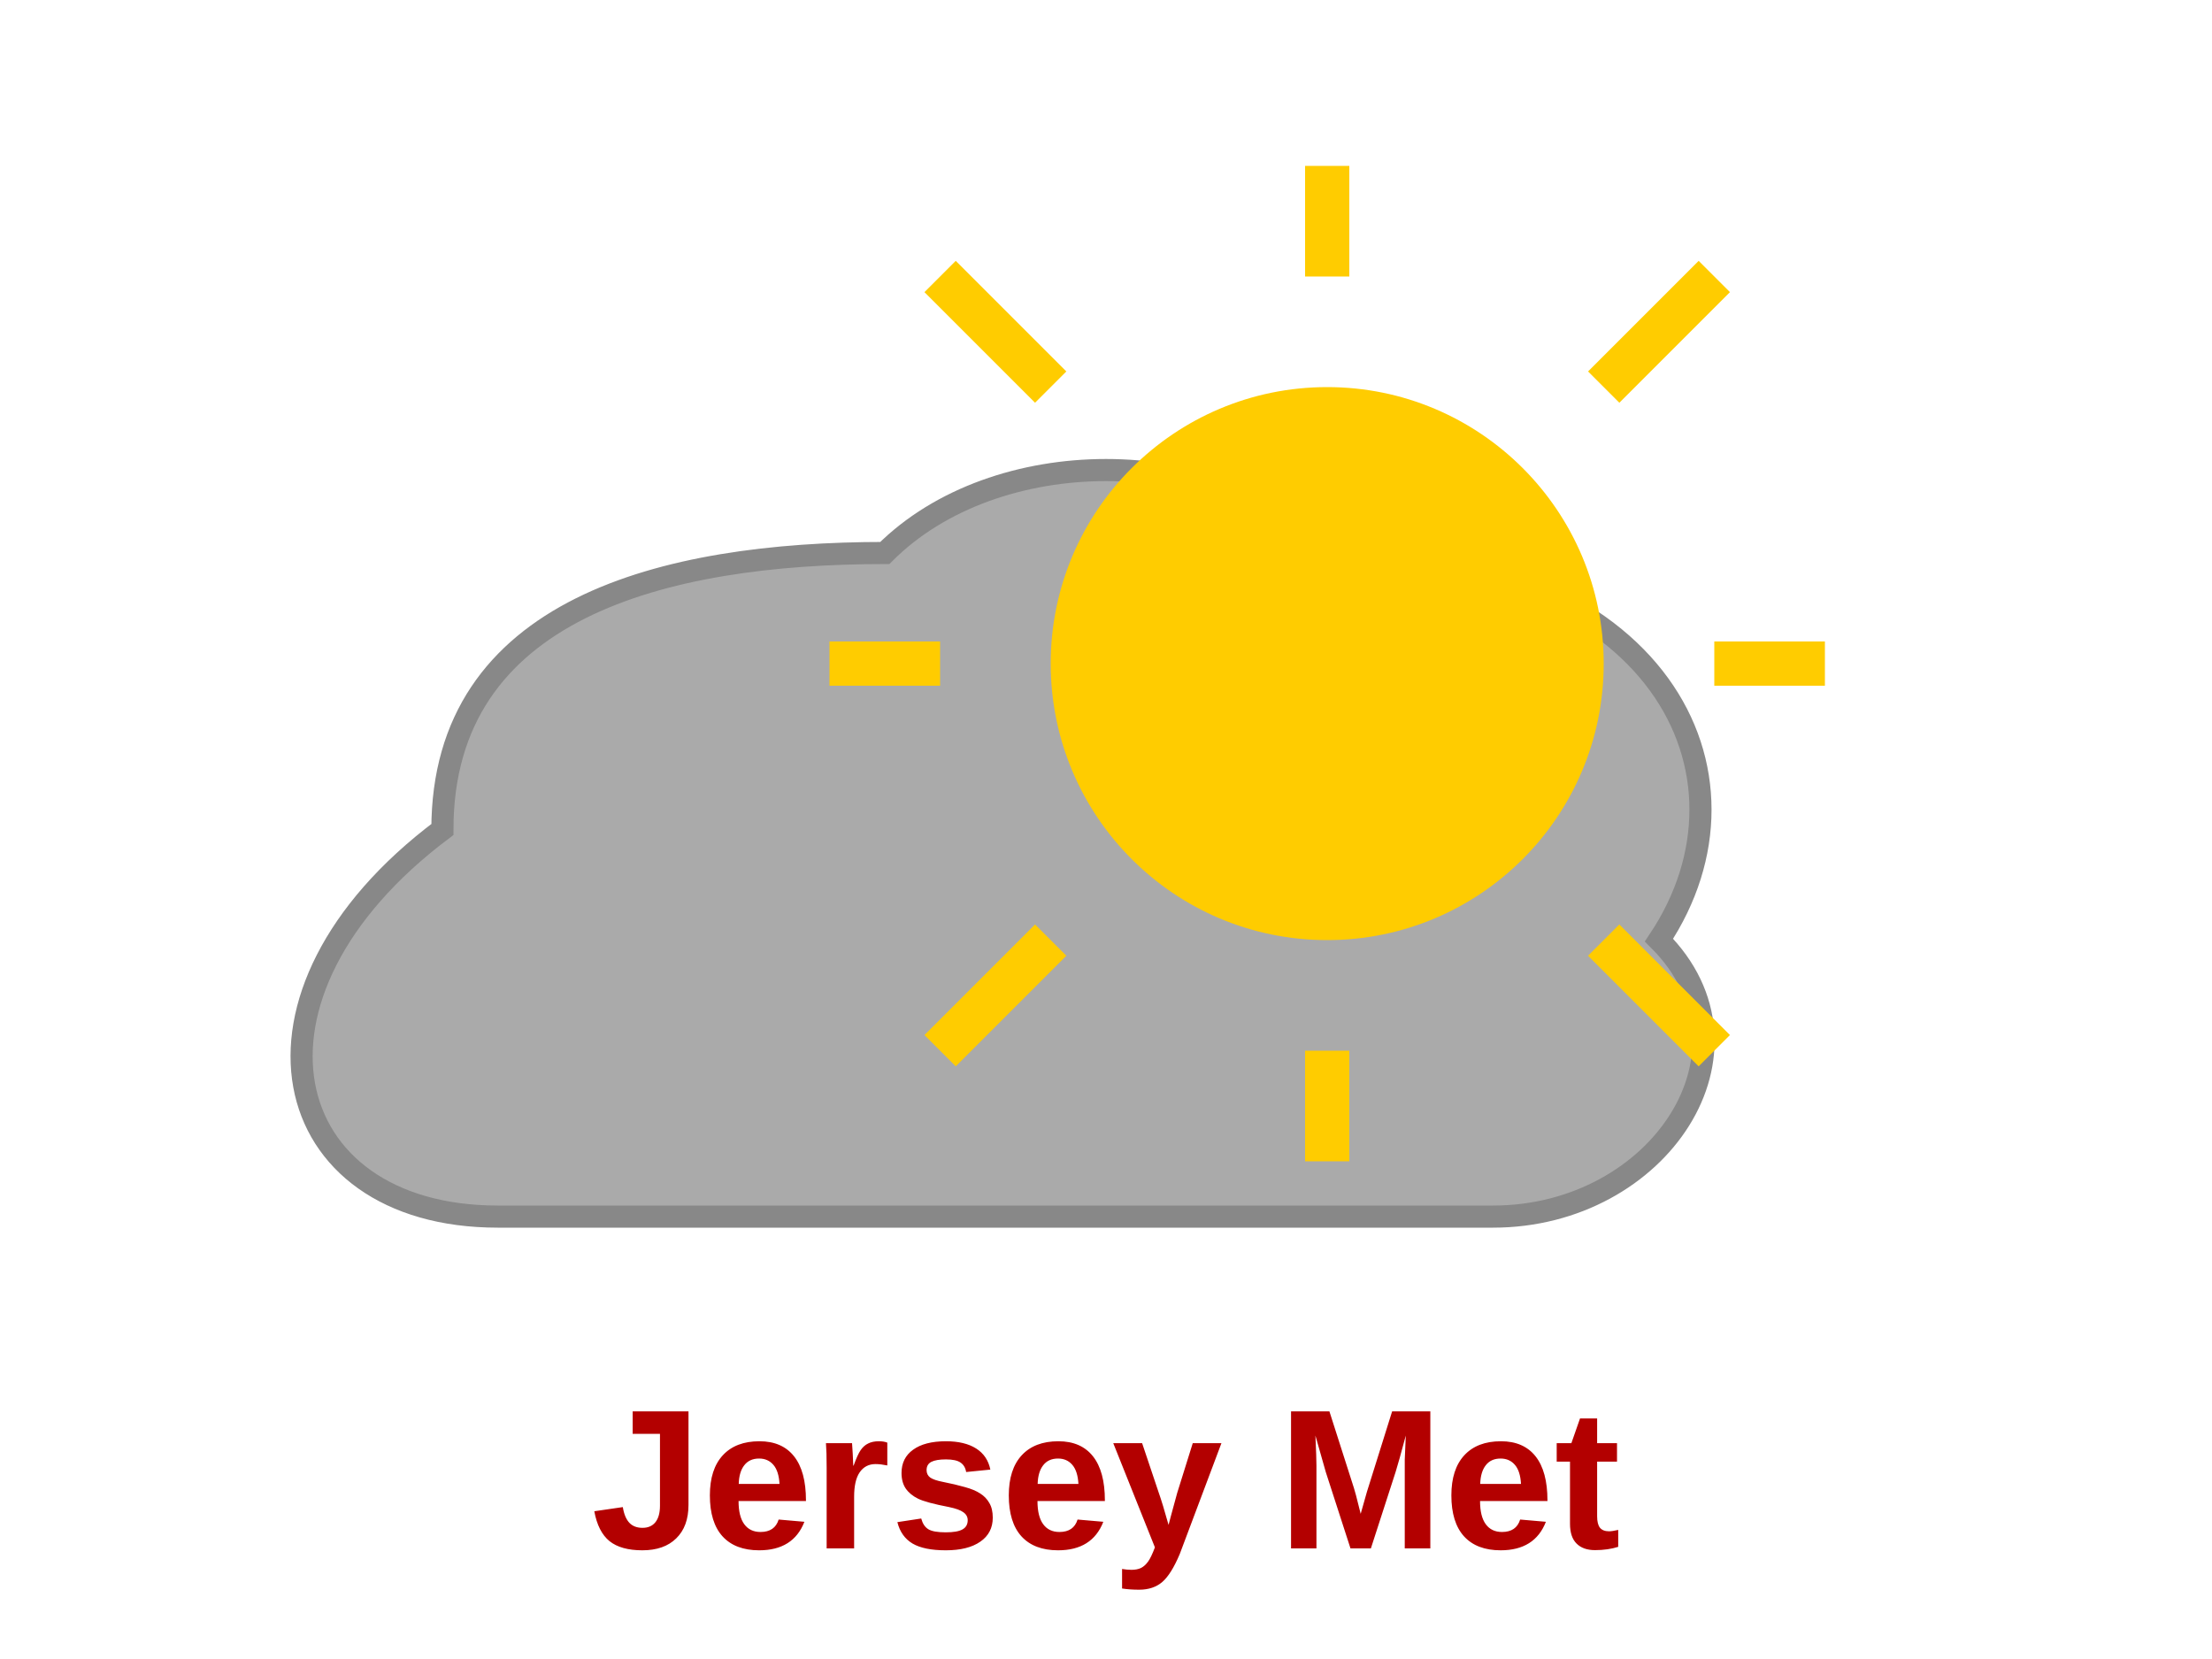
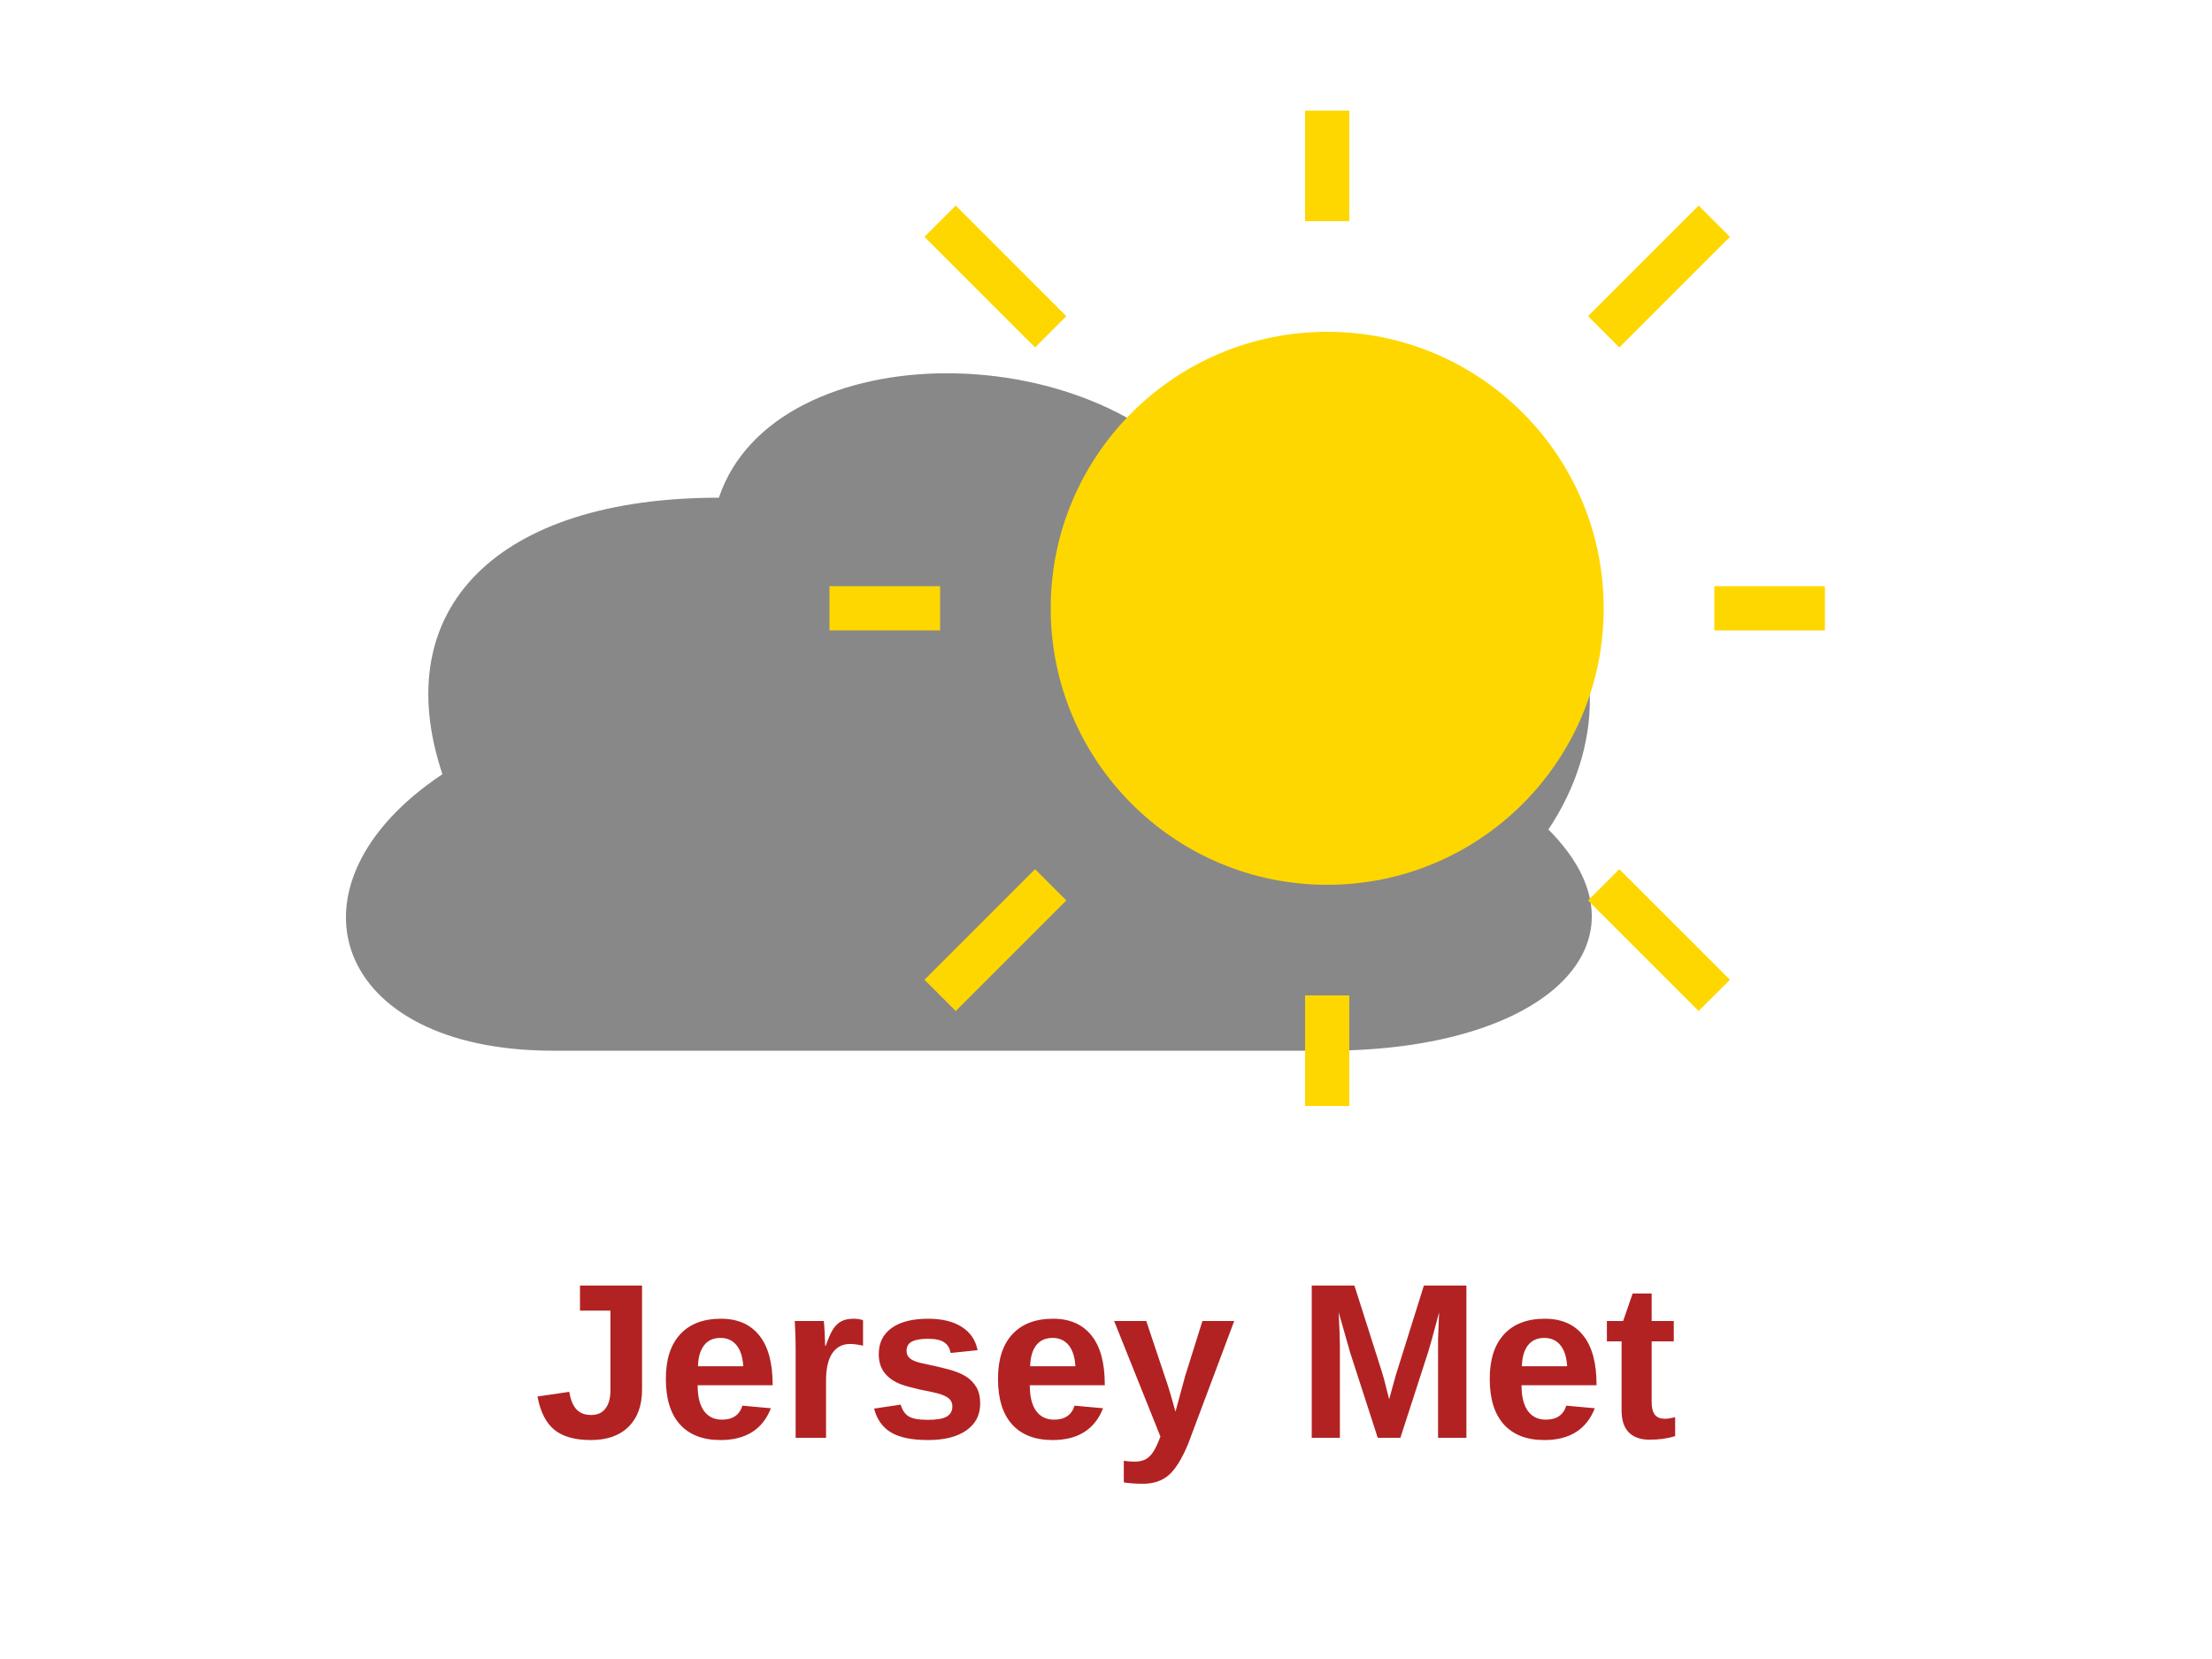
<svg xmlns="http://www.w3.org/2000/svg" viewBox="0 0 200 150" width="200" height="150">
-   <path d="M40,75 C40,55 60,50 80,50 C90,40 110,40 120,50 C150,50 160,70 150,85 C160,95 150,110 135,110 L45,110 C25,110 20,90 40,75 Z" fill="#aaaaaa" stroke="#888888" stroke-width="2" />
-   <circle cx="120" cy="60" r="25" fill="#ffcc00" />
-   <line x1="120" y1="25" x2="120" y2="15" stroke="#ffcc00" stroke-width="4" />
-   <line x1="120" y1="95" x2="120" y2="105" stroke="#ffcc00" stroke-width="4" />
-   <line x1="85" y1="60" x2="75" y2="60" stroke="#ffcc00" stroke-width="4" />
-   <line x1="155" y1="60" x2="165" y2="60" stroke="#ffcc00" stroke-width="4" />
-   <line x1="95" y1="35" x2="85" y2="25" stroke="#ffcc00" stroke-width="4" />
-   <line x1="145" y1="85" x2="155" y2="95" stroke="#ffcc00" stroke-width="4" />
-   <line x1="95" y1="85" x2="85" y2="95" stroke="#ffcc00" stroke-width="4" />
-   <line x1="145" y1="35" x2="155" y2="25" stroke="#ffcc00" stroke-width="4" />
-   <text x="100" y="140" font-family="Arial, sans-serif" font-size="18" font-weight="bold" text-anchor="middle" fill="#b30000">Jersey Met</text>
+   <path d="M40,70 C35,55 45,45 65,45 C70,30 100,30 110,45 C140,40 150,60 140,75 C150,85 140,95 120,95 L50,95 C30,95 25,80 40,70 Z" fill="#888888" />
+   <circle cx="120" cy="55" r="25" fill="#FFD700" />
+   <line x1="120" y1="20" x2="120" y2="10" stroke="#FFD700" stroke-width="4" />
+   <line x1="120" y1="90" x2="120" y2="100" stroke="#FFD700" stroke-width="4" />
+   <line x1="85" y1="55" x2="75" y2="55" stroke="#FFD700" stroke-width="4" />
+   <line x1="155" y1="55" x2="165" y2="55" stroke="#FFD700" stroke-width="4" />
+   <line x1="95" y1="30" x2="85" y2="20" stroke="#FFD700" stroke-width="4" />
+   <line x1="145" y1="80" x2="155" y2="90" stroke="#FFD700" stroke-width="4" />
+   <line x1="95" y1="80" x2="85" y2="90" stroke="#FFD700" stroke-width="4" />
+   <line x1="145" y1="30" x2="155" y2="20" stroke="#FFD700" stroke-width="4" />
+   <text x="100" y="130" font-family="Arial, sans-serif" font-size="20" font-weight="bold" text-anchor="middle" fill="#B22222">Jersey Met</text>
</svg>
